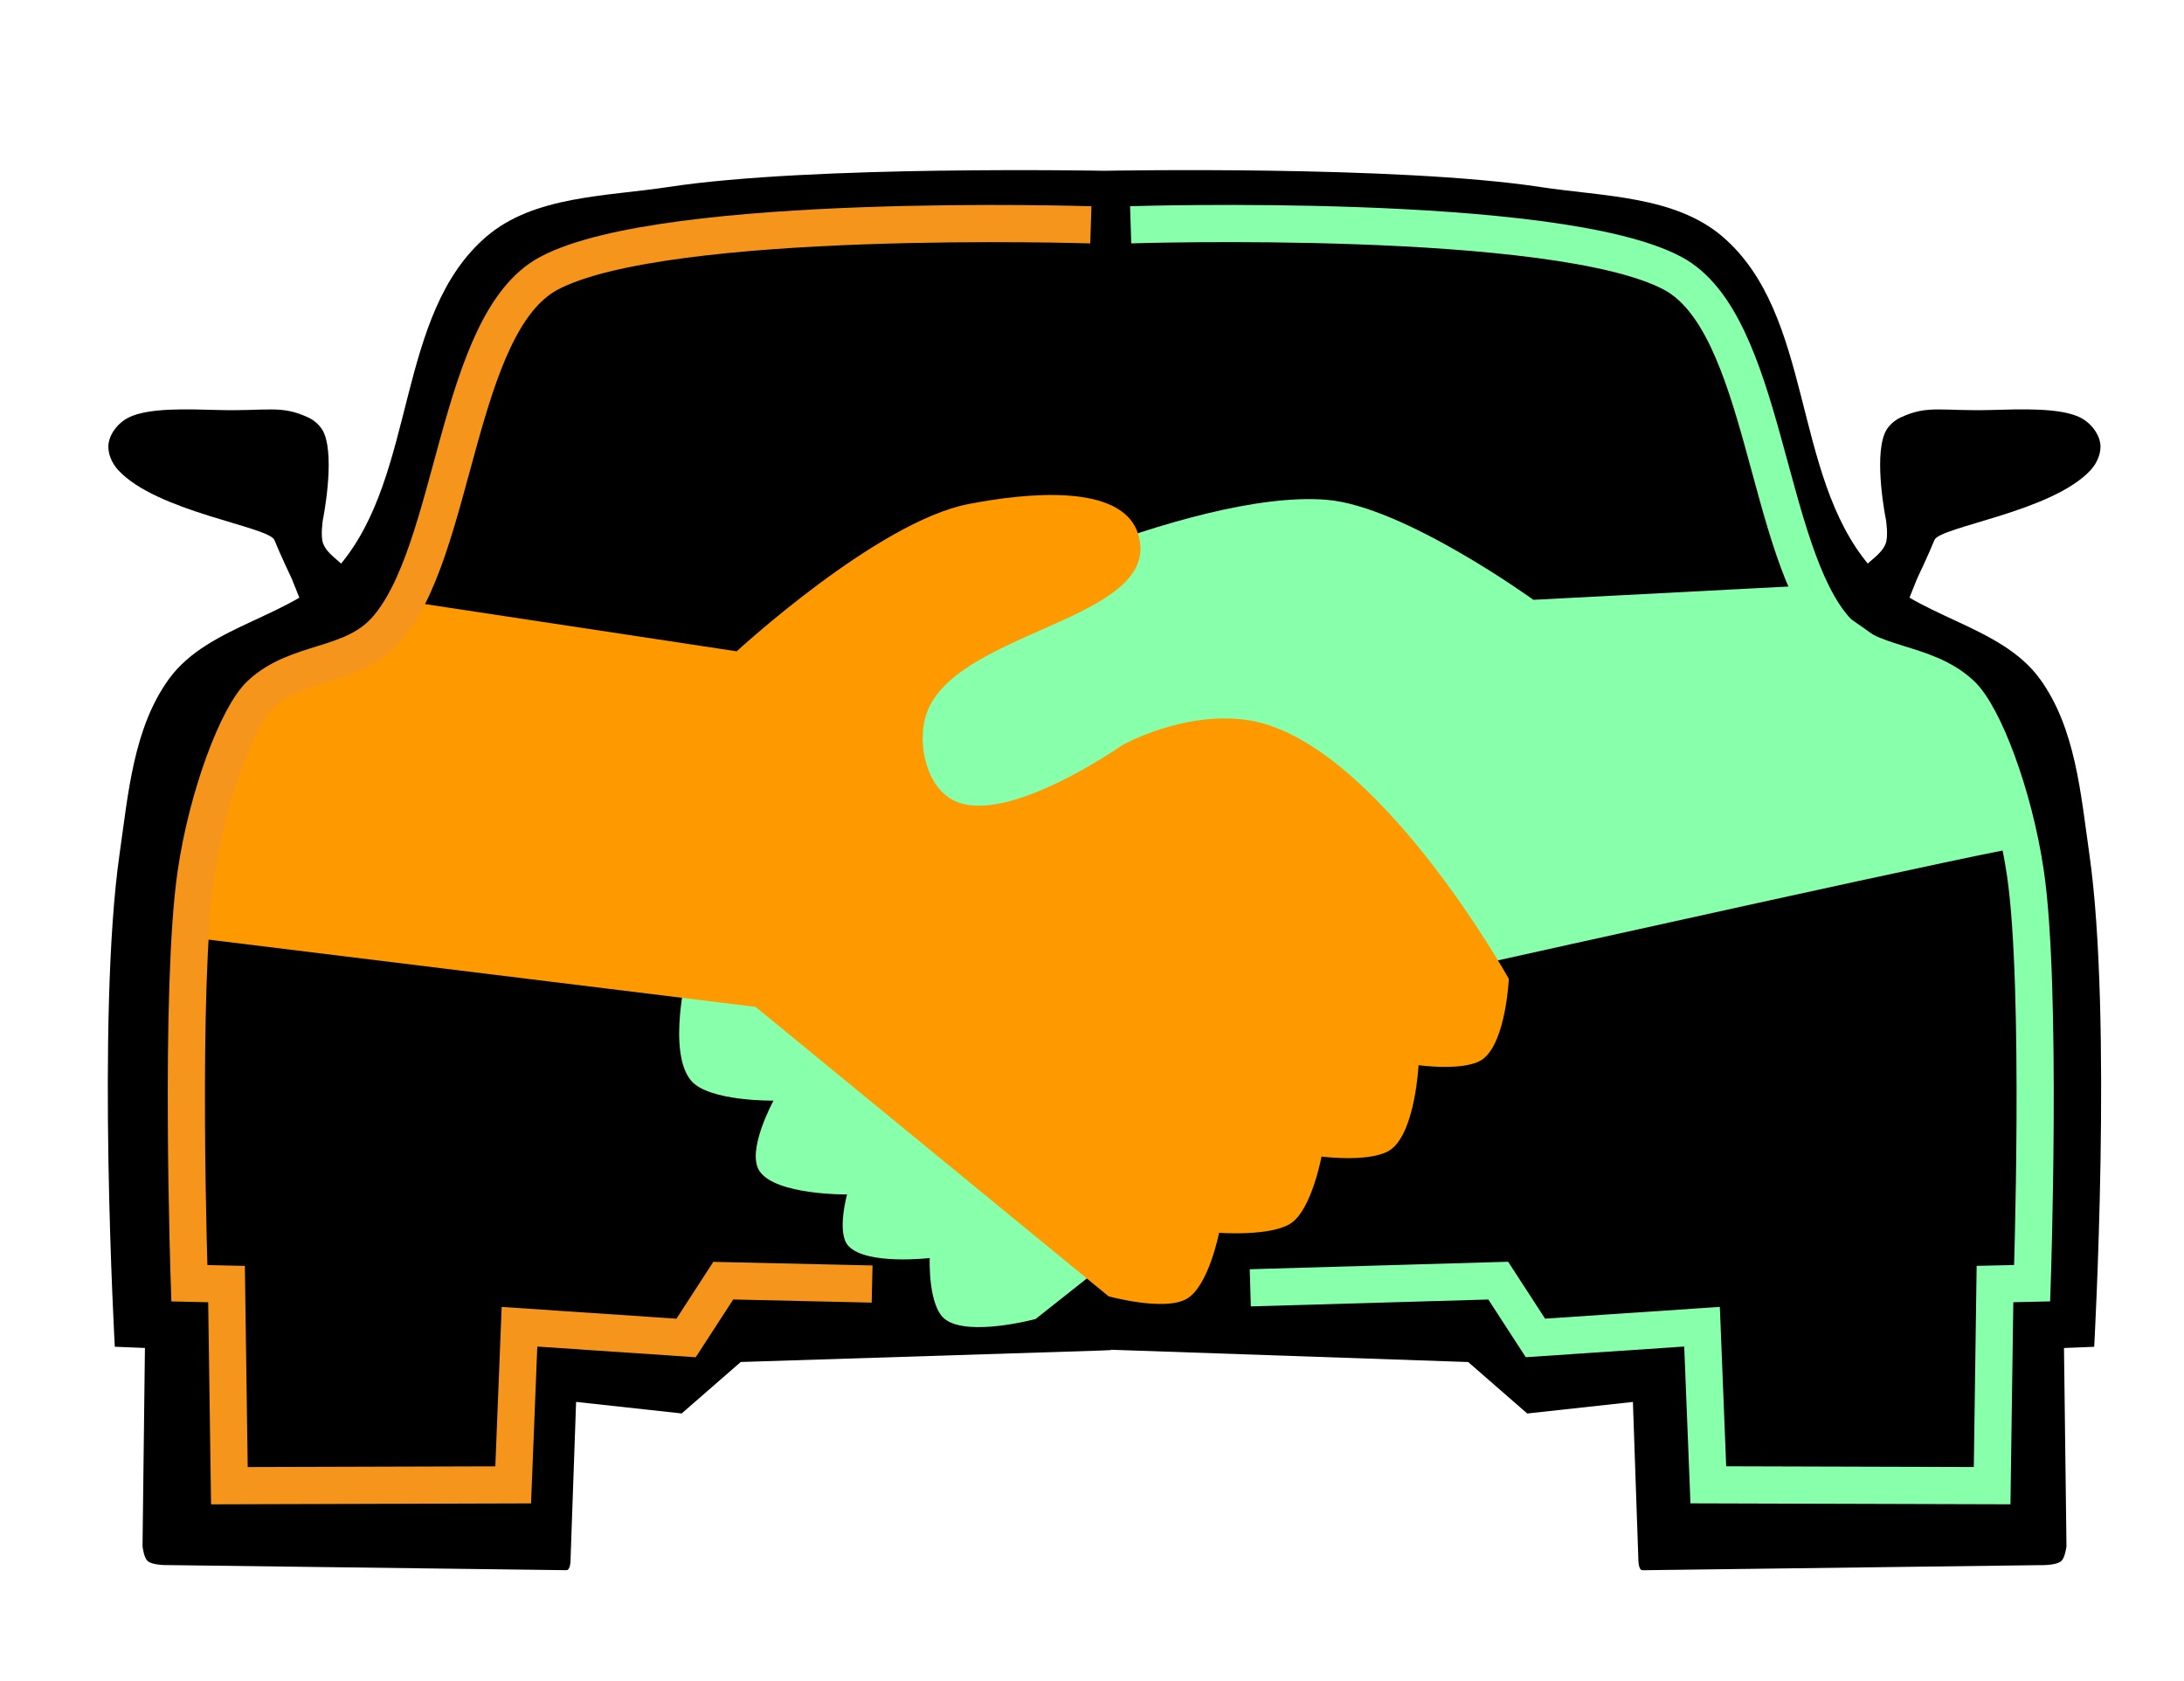
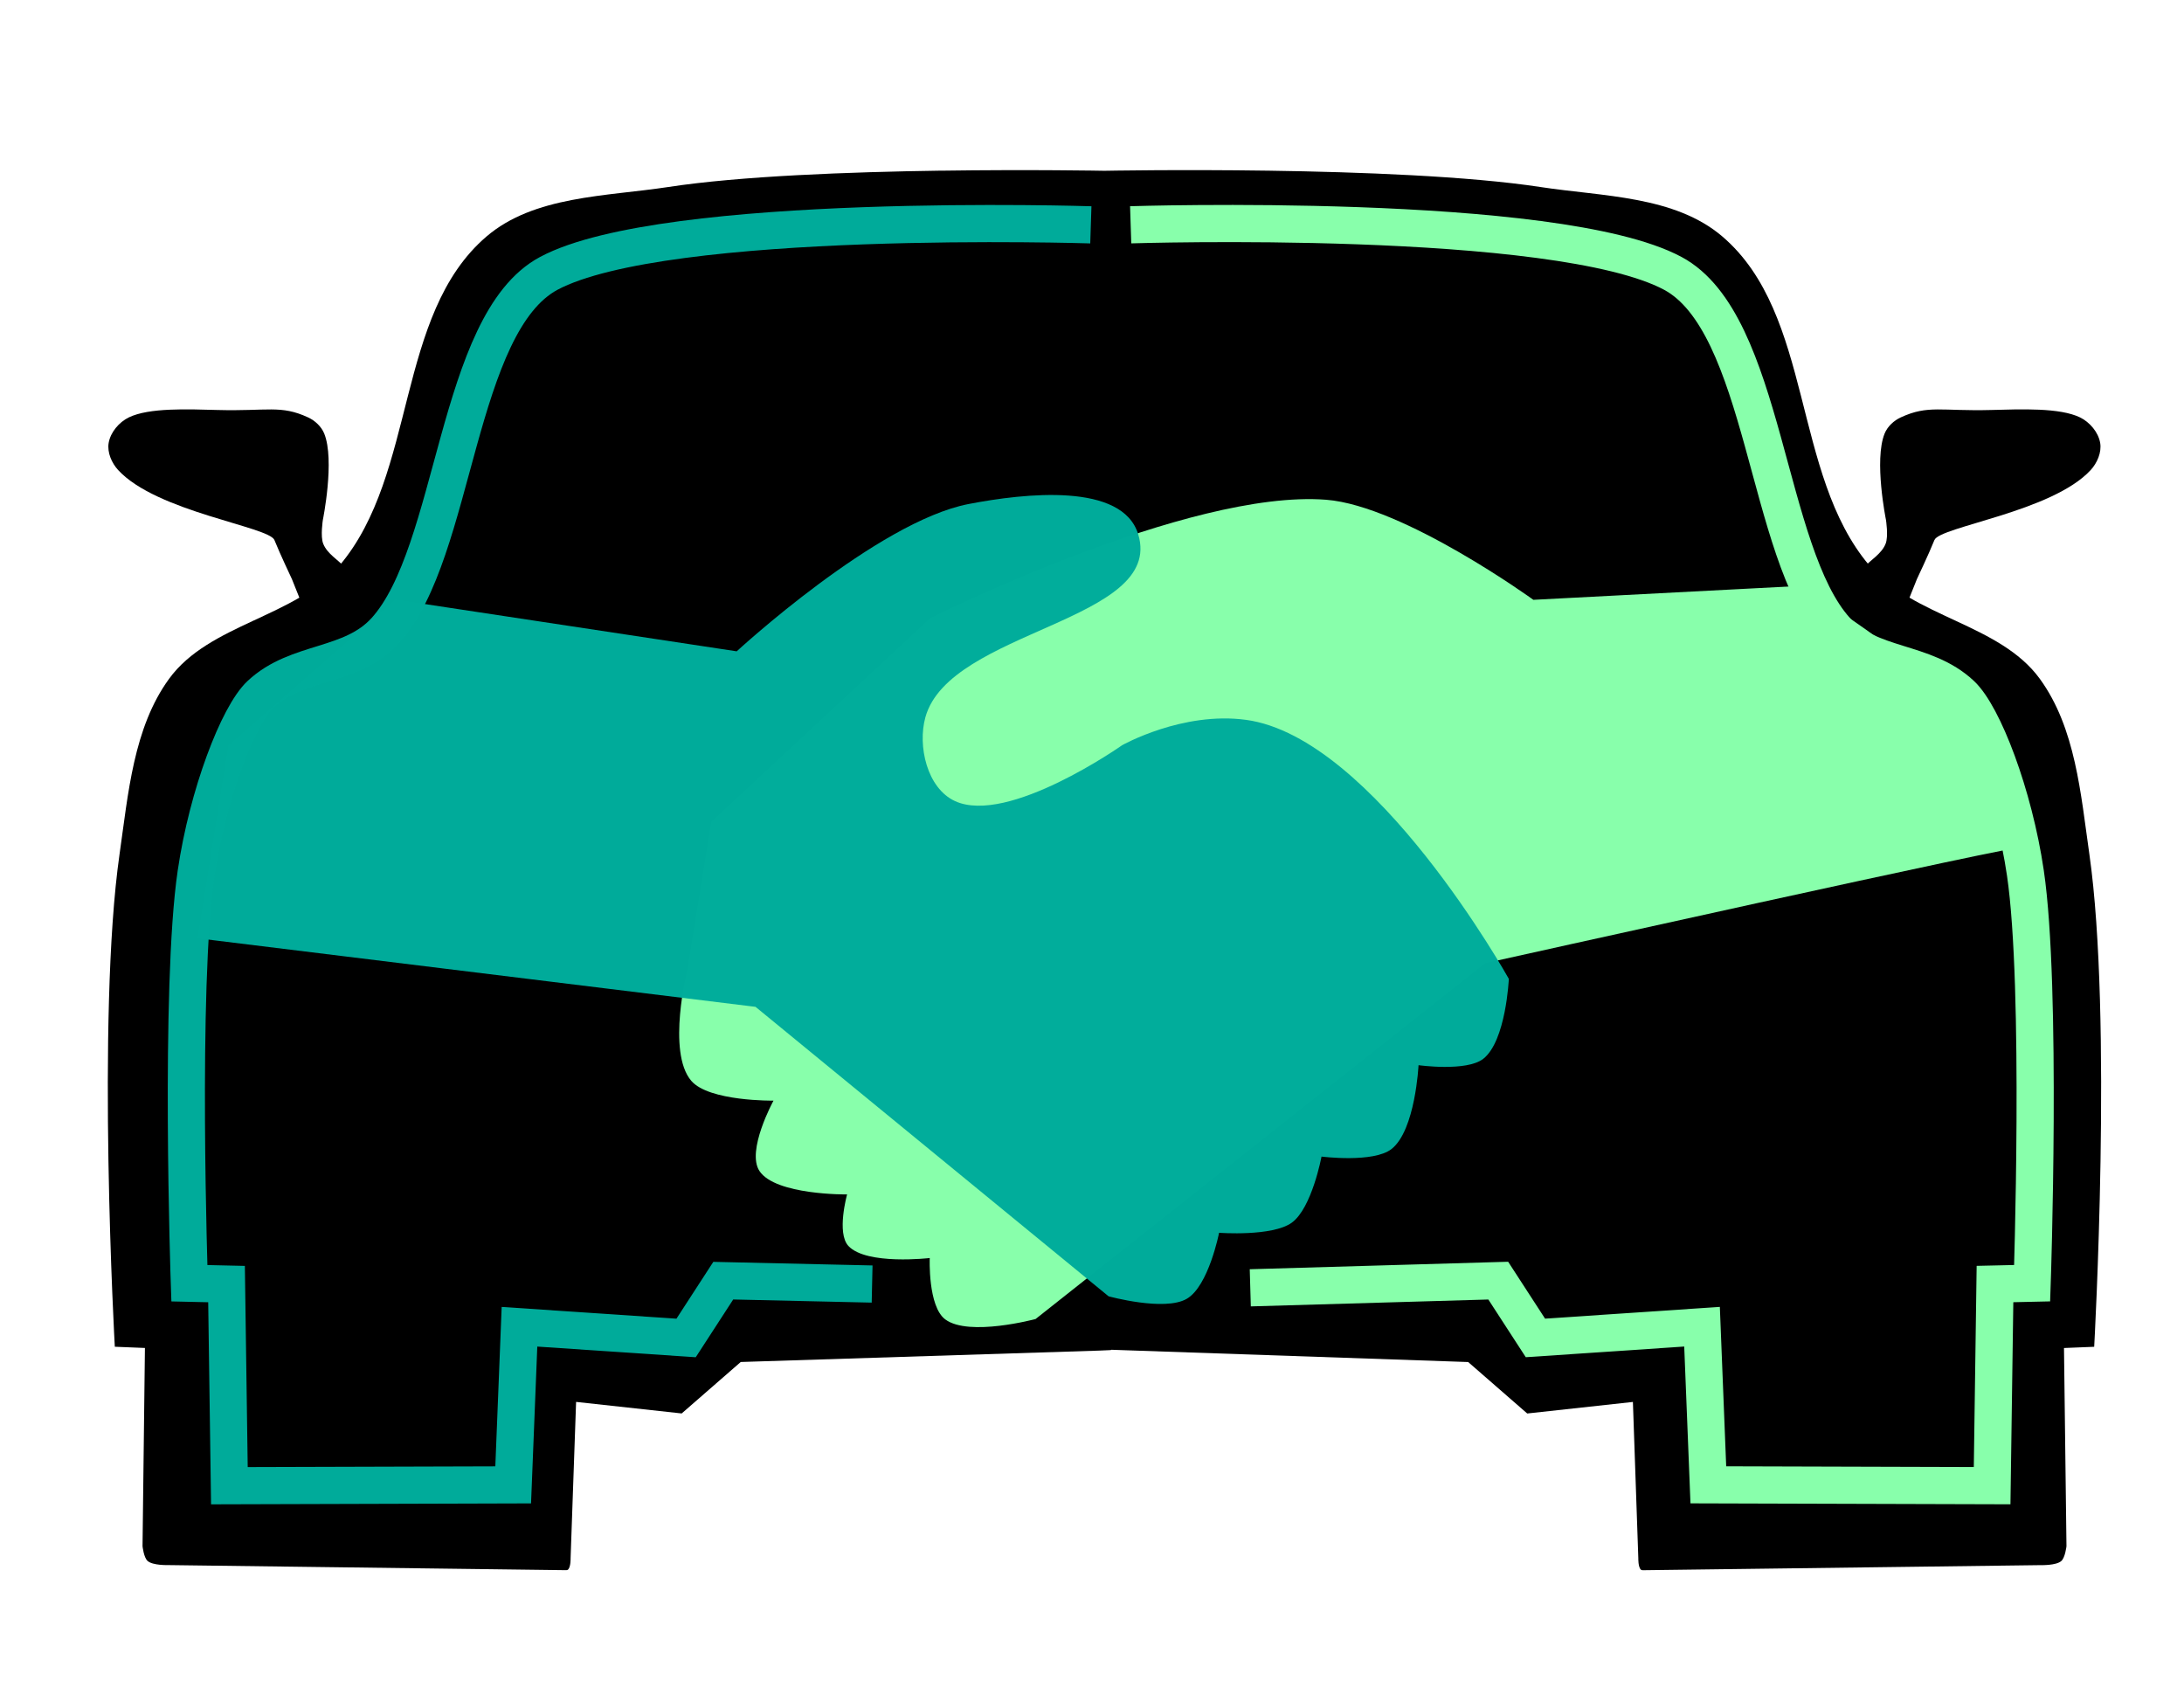
<svg xmlns="http://www.w3.org/2000/svg" id="svg6020" version="1.1" width="52" height="40" viewBox="0 0 52 40">
  <defs id="defs6024" />
  <g id="layer1" style="display:none">
    <rect style="opacity:1;fill:#343a40;fill-opacity:1;fill-rule:evenodd;stroke:none;stroke-width:0.1;stroke-linecap:round;stroke-linejoin:round;stroke-miterlimit:4;stroke-dasharray:none;stroke-opacity:1" id="rect4155" width="52.997" height="41.018" x="-0.726" y="-0.292" />
  </g>
  <g id="g6157" transform="translate(-18.76035,-18.14233)">
    <path id="path6046" d="m 41.154,22.205 c -2.169,0.031 -4.767,0.127 -6.48,0.389 -1.48,0.226 -3.195,0.206 -4.332,1.18 -2.17,1.859 -1.649,5.645 -3.494,7.826 -1.05,1.241 -3.103,1.387 -4.061,2.701 -0.852,1.169 -0.974,2.743 -1.18,4.174 -0.555,3.87 -0.113,11.729 -0.113,11.729 l 0.717,0.029 -0.057,4.719 c 0,-10e-7 0.028,0.27 0.121,0.352 0.124,0.109 0.484,0.098 0.484,0.098 l 9.451,0.121 c 0,0 0.056,0.005 0.074,-0.012 0.068,-0.064 0.062,-0.271 0.062,-0.271 l 0.131,-3.723 2.514,0.275 1.406,-1.225 8.531,-0.271 0.274,-0.012 0.022,-0.008 8.493,0.292 1.406,1.225 2.516,-0.275 0.129,3.723 c 0,0 -0.006,0.208 0.062,0.271 0.019,0.017 0.076,0.012 0.076,0.012 l 9.449,-0.121 c 0,0 0.36,0.011 0.484,-0.098 0.093,-0.082 0.123,-0.352 0.123,-0.352 l -0.059,-4.719 0.719,-0.029 c 0,0 0.44,-7.858 -0.115,-11.729 -0.205,-1.431 -0.328,-3.005 -1.18,-4.174 -0.957,-1.314 -3.011,-1.46 -4.061,-2.701 -1.845,-2.182 -1.324,-5.967 -3.494,-7.826 -1.137,-0.974 -2.852,-0.954 -4.332,-1.18 -3.421,-0.522 -10.358,-0.387 -10.379,-0.387 l -0.012,0 c -0.01,-2.04e-4 -1.736,-0.033 -3.898,-0.002 z" style="fill:#000000;fill-opacity:1;fill-rule:evenodd;stroke:none;stroke-width:1px;stroke-linecap:butt;stroke-linejoin:miter;stroke-opacity:1" />
    <path id="path6109" d="m 35.695,37.708 5.213,-4.849 c 0,0 6.143,-3.078 9.43,-2.819 1.841,0.145 4.931,2.382 4.931,2.382 l 6.354,-0.331 c 0,0 2.891,1.776 3.872,3.014 1.441,1.819 1.176,3.318 1.392,3.216 0.363,-0.171 -12.765,2.752 -12.765,2.752 l -10.705,8.471 c 0,0 -1.586,0.427 -2.149,0.01 -0.418,-0.309 -0.371,-1.462 -0.371,-1.462 0,0 -1.506,0.176 -1.937,-0.288 -0.286,-0.308 -0.031,-1.226 -0.031,-1.226 0,0 -1.707,0.021 -2.087,-0.559 -0.317,-0.483 0.335,-1.674 0.335,-1.674 0,0 -1.537,0.022 -1.959,-0.473 -0.587,-0.689 -0.091,-2.65 -0.091,-2.65 z" style="fill:#88ffab;fill-opacity:1;fill-rule:evenodd;stroke:none;stroke-width:1px;stroke-linecap:butt;stroke-linejoin:miter;stroke-opacity:1" />
-     <path id="path6107" d="m 28.176,32.417 8.125,1.231 c 0,0 3.345,-3.085 5.518,-3.506 1.344,-0.26 3.67,-0.518 4.043,0.725 0.622,2.073 -4.493,2.268 -5.069,4.352 -0.188,0.678 0.037,1.687 0.706,1.995 1.265,0.581 3.978,-1.33 3.978,-1.33 0,0 1.436,-0.811 2.952,-0.604 3.053,0.415 6.256,6.166 6.256,6.166 0,0 -0.067,1.482 -0.61,1.904 -0.398,0.31 -1.54,0.151 -1.54,0.151 0,0 -0.075,1.549 -0.642,1.995 -0.43,0.338 -1.668,0.181 -1.668,0.181 0,0 -0.228,1.223 -0.706,1.572 -0.462,0.337 -1.733,0.242 -1.733,0.242 0,0 -0.248,1.269 -0.77,1.572 -0.528,0.307 -1.861,-0.06 -1.861,-0.06 l -8.406,-6.891 -13.283,-1.632 0.732,-4.586 z" style="fill:#ff9900;fill-opacity:1;fill-rule:evenodd;stroke:none;stroke-width:1px;stroke-linecap:butt;stroke-linejoin:miter;stroke-opacity:1" />
-     <path id="path6115" d="m 39.525,48.711 -3.544,-0.08 -0.885,1.364 -3.967,-0.267 -0.15,3.764 -6.757,0.02 -0.068,-4.8 -0.885,-0.02 c 0,0 -0.241,-7.04 0.161,-9.765 0.275,-1.868 1.002,-3.758 1.529,-4.251 0.883,-0.827 2.164,-0.628 2.977,-1.524 1.686,-1.86 1.675,-7.318 3.891,-8.502 2.771,-1.48 12.906,-1.155 12.906,-1.155" style="fill:none;fill-rule:evenodd;stroke:#f5951c;stroke-width:0.885px;stroke-linecap:butt;stroke-linejoin:miter;stroke-opacity:1" />
+     <path id="path6107" d="m 28.176,32.417 8.125,1.231 c 0,0 3.345,-3.085 5.518,-3.506 1.344,-0.26 3.67,-0.518 4.043,0.725 0.622,2.073 -4.493,2.268 -5.069,4.352 -0.188,0.678 0.037,1.687 0.706,1.995 1.265,0.581 3.978,-1.33 3.978,-1.33 0,0 1.436,-0.811 2.952,-0.604 3.053,0.415 6.256,6.166 6.256,6.166 0,0 -0.067,1.482 -0.61,1.904 -0.398,0.31 -1.54,0.151 -1.54,0.151 0,0 -0.075,1.549 -0.642,1.995 -0.43,0.338 -1.668,0.181 -1.668,0.181 0,0 -0.228,1.223 -0.706,1.572 -0.462,0.337 -1.733,0.242 -1.733,0.242 0,0 -0.248,1.269 -0.77,1.572 -0.528,0.307 -1.861,-0.06 -1.861,-0.06 l -8.406,-6.891 -13.283,-1.632 0.732,-4.586 z" style="fill:#01ac9b;fill-opacity:0.992;fill-rule:evenodd;stroke:none;stroke-width:1px;stroke-linecap:butt;stroke-linejoin:miter;stroke-opacity:1" />
+     <path id="path6115" d="m 39.525,48.711 -3.544,-0.08 -0.885,1.364 -3.967,-0.267 -0.15,3.764 -6.757,0.02 -0.068,-4.8 -0.885,-0.02 c 0,0 -0.241,-7.04 0.161,-9.765 0.275,-1.868 1.002,-3.758 1.529,-4.251 0.883,-0.827 2.164,-0.628 2.977,-1.524 1.686,-1.86 1.675,-7.318 3.891,-8.502 2.771,-1.48 12.906,-1.155 12.906,-1.155" style="fill:none;fill-rule:evenodd;stroke:#01ac9b;stroke-width:0.885px;stroke-linecap:butt;stroke-linejoin:miter;stroke-opacity:0.992" />
    <path style="fill:none;fill-rule:evenodd;stroke:#88ffab;stroke-width:0.885px;stroke-linecap:butt;stroke-linejoin:miter;stroke-opacity:1" d="m 48.529,48.801 5.904,-0.171 0.885,1.364 3.967,-0.267 0.15,3.764 6.757,0.02 0.068,-4.8 0.885,-0.02 c 0,0 0.241,-7.04 -0.161,-9.765 -0.275,-1.868 -1.002,-3.758 -1.529,-4.251 -0.883,-0.827 -2.164,-0.628 -2.977,-1.524 -1.686,-1.86 -1.675,-7.318 -3.891,-8.502 -2.771,-1.48 -12.906,-1.155 -12.906,-1.155" id="path6117" />
    <path id="path6128" d="m 26.032,32.731 -0.321,-0.802 c 0,0 -0.289,-0.61 -0.417,-0.93 -0.128,-0.321 -2.802,-0.667 -3.722,-1.668 -0.153,-0.167 -0.262,-0.418 -0.225,-0.642 0.043,-0.255 0.248,-0.497 0.481,-0.61 0.483,-0.234 1.401,-0.195 2.117,-0.176 1.184,0.032 1.498,-0.126 2.15,0.176 0.165,0.076 0.317,0.217 0.385,0.385 0.257,0.634 -0.032,2.053 -0.032,2.053 0,0 -0.063,0.394 0.008,0.57 0.097,0.244 0.351,0.377 0.534,0.579 0.168,0.184 0.324,0.294 0.324,0.294 l -0.385,0.77 z" style="fill:#000000;fill-opacity:1;fill-rule:evenodd;stroke:none;stroke-width:0.1;stroke-linecap:butt;stroke-linejoin:miter;stroke-miterlimit:4;stroke-dasharray:none;stroke-opacity:1" />
    <path style="fill:#000000;fill-opacity:1;fill-rule:evenodd;stroke:none;stroke-width:0.1;stroke-linecap:butt;stroke-linejoin:miter;stroke-miterlimit:4;stroke-dasharray:none;stroke-opacity:1" d="m 64.08,32.731 0.321,-0.802 c 0,0 0.289,-0.61 0.417,-0.93 0.128,-0.321 2.802,-0.667 3.722,-1.668 0.153,-0.167 0.262,-0.418 0.225,-0.642 -0.043,-0.255 -0.248,-0.497 -0.481,-0.61 -0.483,-0.234 -1.401,-0.195 -2.117,-0.176 -1.184,0.032 -1.498,-0.126 -2.15,0.176 -0.165,0.076 -0.317,0.217 -0.385,0.385 -0.257,0.634 0.032,2.053 0.032,2.053 0,0 0.063,0.394 -0.008,0.57 -0.097,0.244 -0.351,0.377 -0.534,0.579 -0.168,0.184 -0.324,0.294 -0.324,0.294 l 0.385,0.77 z" id="path6139" />
  </g>
</svg>
